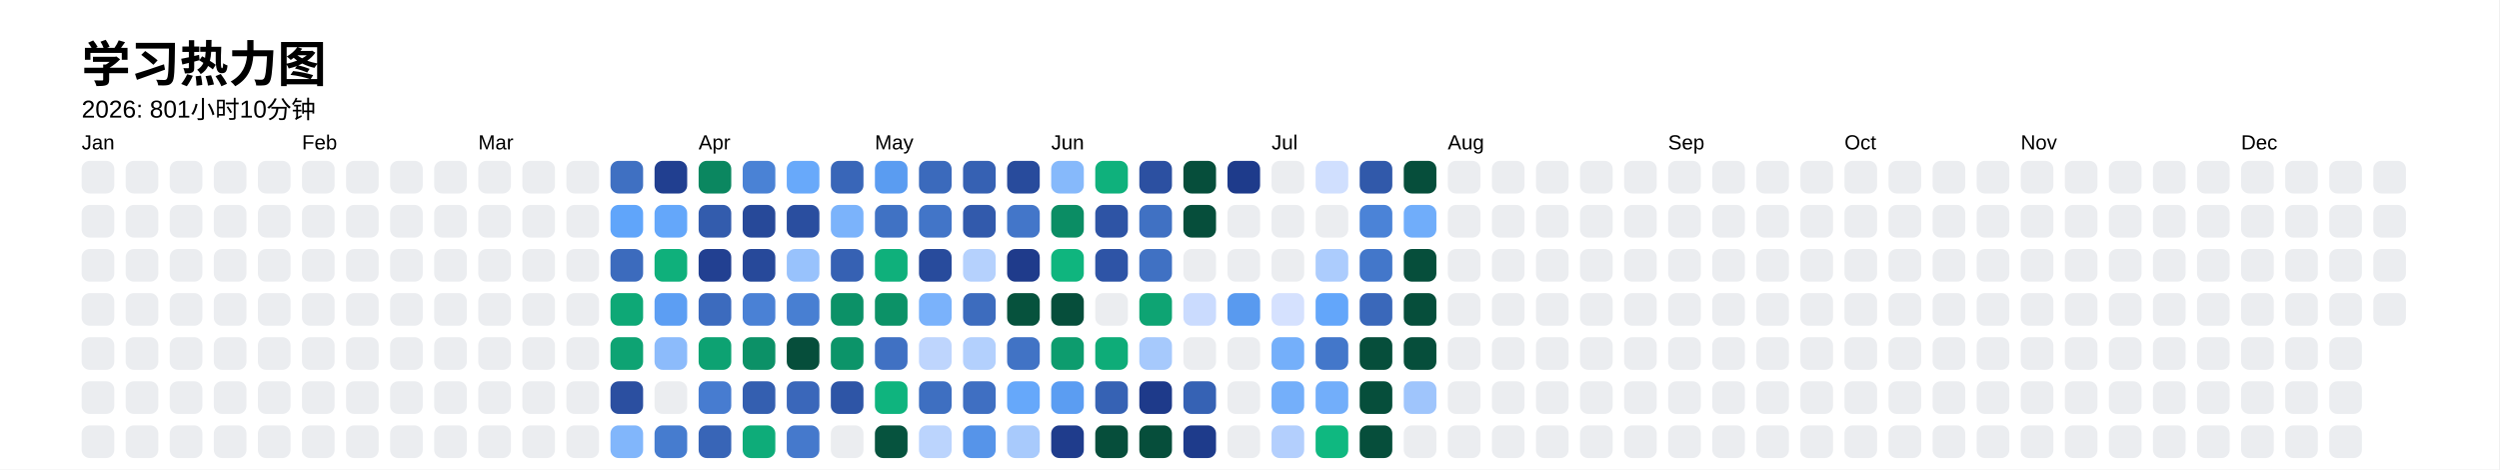
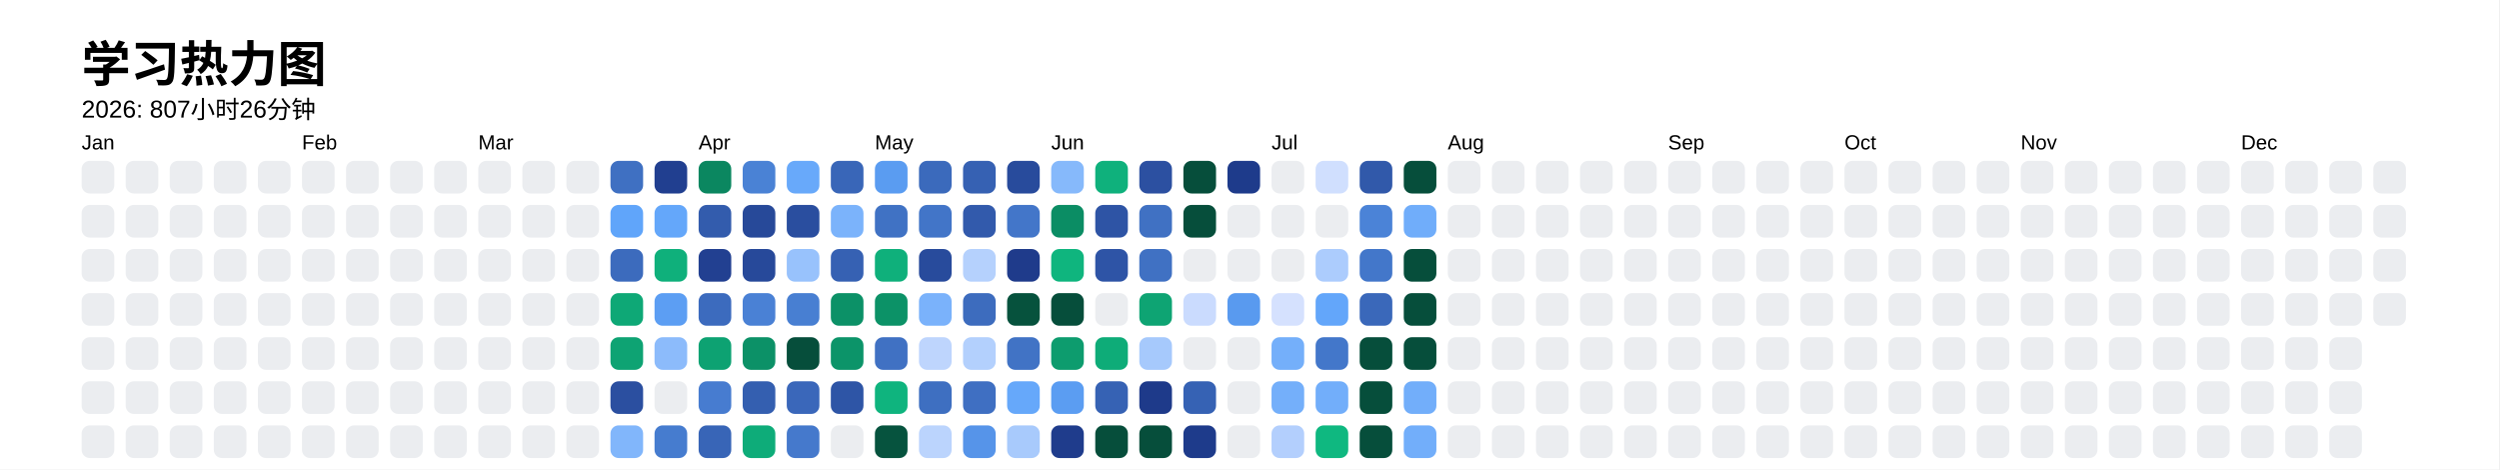
<svg xmlns="http://www.w3.org/2000/svg" style="background-color:white;" baseProfile="full" height="57.5mm" version="1.1" viewBox="0,0,306.2,57.5" width="306.2mm">
  <defs />
  <rect fill="#FFFFFF" height="57.5" width="306.2" x="0" y="0" />
  <text fill="#000000" style="font-size:6px; font-family:Arial; font-weight:bold;" x="10" y="10">学习热力图</text>
-   <text fill="#000000" style="font-size:3px; font-family:Arial;" x="10" y="14.4">2026: 801小时10分钟</text>
+   <text fill="#000000" style="font-size:3px; font-family:Arial;" x="10" y="14.4">2026: 807小时26分钟</text>
  <text fill="#000000" style="font-size:2.5px; font-family:Arial" x="10" y="18.3">Jan</text>
  <rect fill="#ebedf0" height="4" rx="1" ry="1" width="4" x="10" y="19.7" />
  <rect fill="#ebedf0" height="4" rx="1" ry="1" width="4" x="10" y="25.1" />
  <rect fill="#ebedf0" height="4" rx="1" ry="1" width="4" x="10" y="30.5" />
  <rect fill="#ebedf0" height="4" rx="1" ry="1" width="4" x="10" y="35.9" />
  <rect fill="#ebedf0" height="4" rx="1" ry="1" width="4" x="10" y="41.3" />
  <rect fill="#ebedf0" height="4" rx="1" ry="1" width="4" x="10" y="46.7" />
  <rect fill="#ebedf0" height="4" rx="1" ry="1" width="4" x="10" y="52.1" />
  <rect fill="#ebedf0" height="4" rx="1" ry="1" width="4" x="15.4" y="19.7" />
  <rect fill="#ebedf0" height="4" rx="1" ry="1" width="4" x="15.4" y="25.1" />
  <rect fill="#ebedf0" height="4" rx="1" ry="1" width="4" x="15.4" y="30.5" />
  <rect fill="#ebedf0" height="4" rx="1" ry="1" width="4" x="15.4" y="35.9" />
  <rect fill="#ebedf0" height="4" rx="1" ry="1" width="4" x="15.4" y="41.3" />
  <rect fill="#ebedf0" height="4" rx="1" ry="1" width="4" x="15.4" y="46.7" />
  <rect fill="#ebedf0" height="4" rx="1" ry="1" width="4" x="15.4" y="52.1" />
  <rect fill="#ebedf0" height="4" rx="1" ry="1" width="4" x="20.8" y="19.7" />
  <rect fill="#ebedf0" height="4" rx="1" ry="1" width="4" x="20.8" y="25.1" />
  <rect fill="#ebedf0" height="4" rx="1" ry="1" width="4" x="20.8" y="30.5" />
  <rect fill="#ebedf0" height="4" rx="1" ry="1" width="4" x="20.8" y="35.9" />
  <rect fill="#ebedf0" height="4" rx="1" ry="1" width="4" x="20.8" y="41.3" />
  <rect fill="#ebedf0" height="4" rx="1" ry="1" width="4" x="20.8" y="46.7" />
  <rect fill="#ebedf0" height="4" rx="1" ry="1" width="4" x="20.8" y="52.1" />
  <rect fill="#ebedf0" height="4" rx="1" ry="1" width="4" x="26.2" y="19.7" />
  <rect fill="#ebedf0" height="4" rx="1" ry="1" width="4" x="26.2" y="25.1" />
  <rect fill="#ebedf0" height="4" rx="1" ry="1" width="4" x="26.2" y="30.5" />
  <rect fill="#ebedf0" height="4" rx="1" ry="1" width="4" x="26.2" y="35.9" />
  <rect fill="#ebedf0" height="4" rx="1" ry="1" width="4" x="26.2" y="41.3" />
  <rect fill="#ebedf0" height="4" rx="1" ry="1" width="4" x="26.2" y="46.7" />
  <rect fill="#ebedf0" height="4" rx="1" ry="1" width="4" x="26.2" y="52.1" />
  <rect fill="#ebedf0" height="4" rx="1" ry="1" width="4" x="31.6" y="19.7" />
  <rect fill="#ebedf0" height="4" rx="1" ry="1" width="4" x="31.6" y="25.1" />
  <rect fill="#ebedf0" height="4" rx="1" ry="1" width="4" x="31.6" y="30.5" />
  <rect fill="#ebedf0" height="4" rx="1" ry="1" width="4" x="31.6" y="35.9" />
  <rect fill="#ebedf0" height="4" rx="1" ry="1" width="4" x="31.6" y="41.3" />
  <rect fill="#ebedf0" height="4" rx="1" ry="1" width="4" x="31.6" y="46.7" />
  <rect fill="#ebedf0" height="4" rx="1" ry="1" width="4" x="31.6" y="52.1" />
  <text fill="#000000" style="font-size:2.5px; font-family:Arial" x="37.0" y="18.3">Feb</text>
  <rect fill="#ebedf0" height="4" rx="1" ry="1" width="4" x="37.0" y="19.7" />
  <rect fill="#ebedf0" height="4" rx="1" ry="1" width="4" x="37.0" y="25.1" />
  <rect fill="#ebedf0" height="4" rx="1" ry="1" width="4" x="37.0" y="30.5" />
  <rect fill="#ebedf0" height="4" rx="1" ry="1" width="4" x="37.0" y="35.9" />
  <rect fill="#ebedf0" height="4" rx="1" ry="1" width="4" x="37.0" y="41.3" />
  <rect fill="#ebedf0" height="4" rx="1" ry="1" width="4" x="37.0" y="46.7" />
  <rect fill="#ebedf0" height="4" rx="1" ry="1" width="4" x="37.0" y="52.1" />
  <rect fill="#ebedf0" height="4" rx="1" ry="1" width="4" x="42.4" y="19.7" />
  <rect fill="#ebedf0" height="4" rx="1" ry="1" width="4" x="42.4" y="25.1" />
  <rect fill="#ebedf0" height="4" rx="1" ry="1" width="4" x="42.4" y="30.5" />
  <rect fill="#ebedf0" height="4" rx="1" ry="1" width="4" x="42.4" y="35.9" />
  <rect fill="#ebedf0" height="4" rx="1" ry="1" width="4" x="42.4" y="41.3" />
  <rect fill="#ebedf0" height="4" rx="1" ry="1" width="4" x="42.4" y="46.7" />
  <rect fill="#ebedf0" height="4" rx="1" ry="1" width="4" x="42.4" y="52.1" />
  <rect fill="#ebedf0" height="4" rx="1" ry="1" width="4" x="47.8" y="19.7" />
  <rect fill="#ebedf0" height="4" rx="1" ry="1" width="4" x="47.8" y="25.1" />
  <rect fill="#ebedf0" height="4" rx="1" ry="1" width="4" x="47.8" y="30.5" />
  <rect fill="#ebedf0" height="4" rx="1" ry="1" width="4" x="47.8" y="35.9" />
  <rect fill="#ebedf0" height="4" rx="1" ry="1" width="4" x="47.8" y="41.3" />
  <rect fill="#ebedf0" height="4" rx="1" ry="1" width="4" x="47.8" y="46.7" />
  <rect fill="#ebedf0" height="4" rx="1" ry="1" width="4" x="47.8" y="52.1" />
  <rect fill="#ebedf0" height="4" rx="1" ry="1" width="4" x="53.2" y="19.7" />
  <rect fill="#ebedf0" height="4" rx="1" ry="1" width="4" x="53.2" y="25.1" />
  <rect fill="#ebedf0" height="4" rx="1" ry="1" width="4" x="53.2" y="30.5" />
  <rect fill="#ebedf0" height="4" rx="1" ry="1" width="4" x="53.2" y="35.9" />
  <rect fill="#ebedf0" height="4" rx="1" ry="1" width="4" x="53.2" y="41.3" />
  <rect fill="#ebedf0" height="4" rx="1" ry="1" width="4" x="53.2" y="46.7" />
  <rect fill="#ebedf0" height="4" rx="1" ry="1" width="4" x="53.2" y="52.1" />
  <text fill="#000000" style="font-size:2.5px; font-family:Arial" x="58.6" y="18.3">Mar</text>
  <rect fill="#ebedf0" height="4" rx="1" ry="1" width="4" x="58.6" y="19.7" />
  <rect fill="#ebedf0" height="4" rx="1" ry="1" width="4" x="58.6" y="25.1" />
  <rect fill="#ebedf0" height="4" rx="1" ry="1" width="4" x="58.6" y="30.5" />
  <rect fill="#ebedf0" height="4" rx="1" ry="1" width="4" x="58.6" y="35.9" />
  <rect fill="#ebedf0" height="4" rx="1" ry="1" width="4" x="58.6" y="41.3" />
  <rect fill="#ebedf0" height="4" rx="1" ry="1" width="4" x="58.6" y="46.7" />
  <rect fill="#ebedf0" height="4" rx="1" ry="1" width="4" x="58.6" y="52.1" />
  <rect fill="#ebedf0" height="4" rx="1" ry="1" width="4" x="64" y="19.7" />
  <rect fill="#ebedf0" height="4" rx="1" ry="1" width="4" x="64" y="25.1" />
  <rect fill="#ebedf0" height="4" rx="1" ry="1" width="4" x="64" y="30.5" />
  <rect fill="#ebedf0" height="4" rx="1" ry="1" width="4" x="64" y="35.9" />
  <rect fill="#ebedf0" height="4" rx="1" ry="1" width="4" x="64" y="41.3" />
  <rect fill="#ebedf0" height="4" rx="1" ry="1" width="4" x="64" y="46.7" />
  <rect fill="#ebedf0" height="4" rx="1" ry="1" width="4" x="64" y="52.1" />
  <rect fill="#ebedf0" height="4" rx="1" ry="1" width="4" x="69.4" y="19.7" />
  <rect fill="#ebedf0" height="4" rx="1" ry="1" width="4" x="69.4" y="25.1" />
  <rect fill="#ebedf0" height="4" rx="1" ry="1" width="4" x="69.4" y="30.5" />
  <rect fill="#ebedf0" height="4" rx="1" ry="1" width="4" x="69.4" y="35.9" />
  <rect fill="#ebedf0" height="4" rx="1" ry="1" width="4" x="69.4" y="41.3" />
  <rect fill="#ebedf0" height="4" rx="1" ry="1" width="4" x="69.4" y="46.7" />
  <rect fill="#ebedf0" height="4" rx="1" ry="1" width="4" x="69.4" y="52.1" />
  <rect fill="#3f70c2" height="4" rx="1" ry="1" width="4" x="74.8" y="19.7" />
  <rect fill="#60a5fa" height="4" rx="1" ry="1" width="4" x="74.8" y="25.1" />
  <rect fill="#3c6bbd" height="4" rx="1" ry="1" width="4" x="74.8" y="30.5" />
  <rect fill="#0ea876" height="4" rx="1" ry="1" width="4" x="74.8" y="35.9" />
  <rect fill="#0ea373" height="4" rx="1" ry="1" width="4" x="74.8" y="41.3" />
  <rect fill="#2b4fa0" height="4" rx="1" ry="1" width="4" x="74.8" y="46.7" />
  <rect fill="#81b6fb" height="4" rx="1" ry="1" width="4" x="74.8" y="52.1" />
  <rect fill="#213f90" height="4" rx="1" ry="1" width="4" x="80.2" y="19.7" />
  <rect fill="#64a7fa" height="4" rx="1" ry="1" width="4" x="80.2" y="25.1" />
  <rect fill="#0fb07b" height="4" rx="1" ry="1" width="4" x="80.2" y="30.5" />
  <rect fill="#5c9ef3" height="4" rx="1" ry="1" width="4" x="80.2" y="35.9" />
  <rect fill="#8cbbfb" height="4" rx="1" ry="1" width="4" x="80.2" y="41.3" />
  <rect fill="#ebedf0" height="4" rx="1" ry="1" width="4" x="80.2" y="46.7" />
  <rect fill="#467ccf" height="4" rx="1" ry="1" width="4" x="80.2" y="52.1" />
  <text fill="#000000" style="font-size:2.5px; font-family:Arial" x="85.6" y="18.3">Apr</text>
  <rect fill="#0b8760" height="4" rx="1" ry="1" width="4" x="85.6" y="19.7" />
  <rect fill="#335cad" height="4" rx="1" ry="1" width="4" x="85.6" y="25.1" />
  <rect fill="#224091" height="4" rx="1" ry="1" width="4" x="85.6" y="30.5" />
  <rect fill="#3c6bbe" height="4" rx="1" ry="1" width="4" x="85.6" y="35.9" />
  <rect fill="#0da272" height="4" rx="1" ry="1" width="4" x="85.6" y="41.3" />
  <rect fill="#477cd0" height="4" rx="1" ry="1" width="4" x="85.6" y="46.7" />
  <rect fill="#3865b7" height="4" rx="1" ry="1" width="4" x="85.6" y="52.1" />
  <rect fill="#4a82d5" height="4" rx="1" ry="1" width="4" x="91" y="19.7" />
  <rect fill="#274999" height="4" rx="1" ry="1" width="4" x="91" y="25.1" />
  <rect fill="#27499a" height="4" rx="1" ry="1" width="4" x="91" y="30.5" />
  <rect fill="#4a81d5" height="4" rx="1" ry="1" width="4" x="91" y="35.9" />
  <rect fill="#0c9167" height="4" rx="1" ry="1" width="4" x="91" y="41.3" />
  <rect fill="#345fb0" height="4" rx="1" ry="1" width="4" x="91" y="46.7" />
  <rect fill="#0eac79" height="4" rx="1" ry="1" width="4" x="91" y="52.1" />
  <rect fill="#68a9fa" height="4" rx="1" ry="1" width="4" x="96.4" y="19.7" />
  <rect fill="#2a4e9f" height="4" rx="1" ry="1" width="4" x="96.4" y="25.1" />
  <rect fill="#98c2fc" height="4" rx="1" ry="1" width="4" x="96.4" y="30.5" />
  <rect fill="#487fd2" height="4" rx="1" ry="1" width="4" x="96.4" y="35.9" />
  <rect fill="#064e3b" height="4" rx="1" ry="1" width="4" x="96.4" y="41.3" />
  <rect fill="#3a67ba" height="4" rx="1" ry="1" width="4" x="96.4" y="46.7" />
  <rect fill="#4579cc" height="4" rx="1" ry="1" width="4" x="96.4" y="52.1" />
  <rect fill="#3966b8" height="4" rx="1" ry="1" width="4" x="101.8" y="19.7" />
  <rect fill="#7bb3fb" height="4" rx="1" ry="1" width="4" x="101.8" y="25.1" />
  <rect fill="#3661b3" height="4" rx="1" ry="1" width="4" x="101.8" y="30.5" />
  <rect fill="#0c9167" height="4" rx="1" ry="1" width="4" x="101.8" y="35.9" />
  <rect fill="#0c9469" height="4" rx="1" ry="1" width="4" x="101.8" y="41.3" />
  <rect fill="#2e55a6" height="4" rx="1" ry="1" width="4" x="101.8" y="46.7" />
  <rect fill="#ebedf0" height="4" rx="1" ry="1" width="4" x="101.8" y="52.1" />
  <text fill="#000000" style="font-size:2.5px; font-family:Arial" x="107.2" y="18.3">May</text>
  <rect fill="#5a9cf1" height="4" rx="1" ry="1" width="4" x="107.2" y="19.7" />
  <rect fill="#4072c4" height="4" rx="1" ry="1" width="4" x="107.2" y="25.1" />
  <rect fill="#0fb07b" height="4" rx="1" ry="1" width="4" x="107.2" y="30.5" />
  <rect fill="#0c9267" height="4" rx="1" ry="1" width="4" x="107.2" y="35.9" />
  <rect fill="#4071c3" height="4" rx="1" ry="1" width="4" x="107.2" y="41.3" />
  <rect fill="#0fb47e" height="4" rx="1" ry="1" width="4" x="107.2" y="46.7" />
  <rect fill="#06533e" height="4" rx="1" ry="1" width="4" x="107.2" y="52.1" />
  <rect fill="#3b6abc" height="4" rx="1" ry="1" width="4" x="112.6" y="19.7" />
  <rect fill="#4275c8" height="4" rx="1" ry="1" width="4" x="112.6" y="25.1" />
  <rect fill="#284b9c" height="4" rx="1" ry="1" width="4" x="112.6" y="30.5" />
  <rect fill="#7ab2fb" height="4" rx="1" ry="1" width="4" x="112.6" y="35.9" />
  <rect fill="#bed5fd" height="4" rx="1" ry="1" width="4" x="112.6" y="41.3" />
  <rect fill="#3e6fc1" height="4" rx="1" ry="1" width="4" x="112.6" y="46.7" />
  <rect fill="#bbd4fd" height="4" rx="1" ry="1" width="4" x="112.6" y="52.1" />
  <rect fill="#3661b3" height="4" rx="1" ry="1" width="4" x="118" y="19.7" />
  <rect fill="#325aac" height="4" rx="1" ry="1" width="4" x="118" y="25.1" />
  <rect fill="#b5d1fd" height="4" rx="1" ry="1" width="4" x="118" y="30.5" />
  <rect fill="#3d6cbe" height="4" rx="1" ry="1" width="4" x="118" y="35.9" />
  <rect fill="#b3d0fd" height="4" rx="1" ry="1" width="4" x="118" y="41.3" />
  <rect fill="#3f6fc2" height="4" rx="1" ry="1" width="4" x="118" y="46.7" />
  <rect fill="#5694e9" height="4" rx="1" ry="1" width="4" x="118" y="52.1" />
  <rect fill="#284b9c" height="4" rx="1" ry="1" width="4" x="123.4" y="19.7" />
  <rect fill="#4376c9" height="4" rx="1" ry="1" width="4" x="123.4" y="25.1" />
  <rect fill="#1f3b8b" height="4" rx="1" ry="1" width="4" x="123.4" y="30.5" />
  <rect fill="#06523d" height="4" rx="1" ry="1" width="4" x="123.4" y="35.9" />
  <rect fill="#4173c5" height="4" rx="1" ry="1" width="4" x="123.4" y="41.3" />
  <rect fill="#66a8fa" height="4" rx="1" ry="1" width="4" x="123.4" y="46.7" />
  <rect fill="#a8cafc" height="4" rx="1" ry="1" width="4" x="123.4" y="52.1" />
  <text fill="#000000" style="font-size:2.5px; font-family:Arial" x="128.8" y="18.3">Jun</text>
  <rect fill="#86b9fb" height="4" rx="1" ry="1" width="4" x="128.8" y="19.7" />
  <rect fill="#0b8d64" height="4" rx="1" ry="1" width="4" x="128.8" y="25.1" />
  <rect fill="#0fb57e" height="4" rx="1" ry="1" width="4" x="128.8" y="30.5" />
  <rect fill="#064e3b" height="4" rx="1" ry="1" width="4" x="128.8" y="35.9" />
  <rect fill="#0d9c6e" height="4" rx="1" ry="1" width="4" x="128.8" y="41.3" />
  <rect fill="#5b9df2" height="4" rx="1" ry="1" width="4" x="128.8" y="46.7" />
  <rect fill="#1f3c8c" height="4" rx="1" ry="1" width="4" x="128.8" y="52.1" />
  <rect fill="#0fb17c" height="4" rx="1" ry="1" width="4" x="134.2" y="19.7" />
  <rect fill="#2e54a5" height="4" rx="1" ry="1" width="4" x="134.2" y="25.1" />
  <rect fill="#2e54a6" height="4" rx="1" ry="1" width="4" x="134.2" y="30.5" />
  <rect fill="#ebedf0" height="4" rx="1" ry="1" width="4" x="134.2" y="35.9" />
  <rect fill="#0eac78" height="4" rx="1" ry="1" width="4" x="134.2" y="41.3" />
  <rect fill="#3662b4" height="4" rx="1" ry="1" width="4" x="134.2" y="46.7" />
  <rect fill="#064e3b" height="4" rx="1" ry="1" width="4" x="134.2" y="52.1" />
  <rect fill="#2c50a1" height="4" rx="1" ry="1" width="4" x="139.6" y="19.7" />
  <rect fill="#4071c3" height="4" rx="1" ry="1" width="4" x="139.6" y="25.1" />
  <rect fill="#4071c3" height="4" rx="1" ry="1" width="4" x="139.6" y="30.5" />
  <rect fill="#0ea473" height="4" rx="1" ry="1" width="4" x="139.6" y="35.9" />
  <rect fill="#a6c9fc" height="4" rx="1" ry="1" width="4" x="139.6" y="41.3" />
  <rect fill="#1e3a8a" height="4" rx="1" ry="1" width="4" x="139.6" y="46.7" />
  <rect fill="#064e3b" height="4" rx="1" ry="1" width="4" x="139.6" y="52.1" />
  <rect fill="#064e3b" height="4" rx="1" ry="1" width="4" x="145" y="19.7" />
  <rect fill="#064e3b" height="4" rx="1" ry="1" width="4" x="145" y="25.1" />
  <rect fill="#ebedf0" height="4" rx="1" ry="1" width="4" x="145" y="30.5" />
  <rect fill="#cadbfe" height="4" rx="1" ry="1" width="4" x="145" y="35.9" />
  <rect fill="#ebedf0" height="4" rx="1" ry="1" width="4" x="145" y="41.3" />
  <rect fill="#3662b4" height="4" rx="1" ry="1" width="4" x="145" y="46.7" />
  <rect fill="#1e3b8b" height="4" rx="1" ry="1" width="4" x="145" y="52.1" />
  <rect fill="#1e3b8b" height="4" rx="1" ry="1" width="4" x="150.4" y="19.7" />
  <rect fill="#ebedf0" height="4" rx="1" ry="1" width="4" x="150.4" y="25.1" />
  <rect fill="#ebedf0" height="4" rx="1" ry="1" width="4" x="150.4" y="30.5" />
  <rect fill="#599aef" height="4" rx="1" ry="1" width="4" x="150.4" y="35.9" />
  <rect fill="#ebedf0" height="4" rx="1" ry="1" width="4" x="150.4" y="41.3" />
  <rect fill="#ebedf0" height="4" rx="1" ry="1" width="4" x="150.4" y="46.7" />
  <rect fill="#ebedf0" height="4" rx="1" ry="1" width="4" x="150.4" y="52.1" />
  <text fill="#000000" style="font-size:2.5px; font-family:Arial" x="155.8" y="18.3">Jul</text>
  <rect fill="#ebedf0" height="4" rx="1" ry="1" width="4" x="155.8" y="19.7" />
  <rect fill="#ebedf0" height="4" rx="1" ry="1" width="4" x="155.8" y="25.1" />
  <rect fill="#ebedf0" height="4" rx="1" ry="1" width="4" x="155.8" y="30.5" />
  <rect fill="#d5e1fe" height="4" rx="1" ry="1" width="4" x="155.8" y="35.9" />
  <rect fill="#74affa" height="4" rx="1" ry="1" width="4" x="155.8" y="41.3" />
  <rect fill="#74affa" height="4" rx="1" ry="1" width="4" x="155.8" y="46.7" />
  <rect fill="#b3cffd" height="4" rx="1" ry="1" width="4" x="155.8" y="52.1" />
  <rect fill="#d0dffe" height="4" rx="1" ry="1" width="4" x="161.2" y="19.7" />
  <rect fill="#ebedf0" height="4" rx="1" ry="1" width="4" x="161.2" y="25.1" />
  <rect fill="#acccfd" height="4" rx="1" ry="1" width="4" x="161.2" y="30.5" />
  <rect fill="#63a6fa" height="4" rx="1" ry="1" width="4" x="161.2" y="35.9" />
  <rect fill="#4377ca" height="4" rx="1" ry="1" width="4" x="161.2" y="41.3" />
  <rect fill="#72aefa" height="4" rx="1" ry="1" width="4" x="161.2" y="46.7" />
  <rect fill="#0fb880" height="4" rx="1" ry="1" width="4" x="161.2" y="52.1" />
  <rect fill="#3159aa" height="4" rx="1" ry="1" width="4" x="166.6" y="19.7" />
  <rect fill="#4b83d7" height="4" rx="1" ry="1" width="4" x="166.6" y="25.1" />
  <rect fill="#4377ca" height="4" rx="1" ry="1" width="4" x="166.6" y="30.5" />
  <rect fill="#3a68ba" height="4" rx="1" ry="1" width="4" x="166.6" y="35.9" />
  <rect fill="#064e3b" height="4" rx="1" ry="1" width="4" x="166.6" y="41.3" />
  <rect fill="#064e3b" height="4" rx="1" ry="1" width="4" x="166.6" y="46.7" />
  <rect fill="#064e3b" height="4" rx="1" ry="1" width="4" x="166.6" y="52.1" />
  <rect fill="#064e3b" height="4" rx="1" ry="1" width="4" x="172" y="19.7" />
  <rect fill="#70adfa" height="4" rx="1" ry="1" width="4" x="172" y="25.1" />
  <rect fill="#064e3b" height="4" rx="1" ry="1" width="4" x="172" y="30.5" />
  <rect fill="#064e3b" height="4" rx="1" ry="1" width="4" x="172" y="35.9" />
  <rect fill="#064e3b" height="4" rx="1" ry="1" width="4" x="172" y="41.3" />
-   <rect fill="#9fc5fc" height="4" rx="1" ry="1" width="4" x="172" y="46.7" />
-   <rect fill="#ebedf0" height="4" rx="1" ry="1" width="4" x="172" y="52.1" />
+   <rect fill="#72aefa" height="4" rx="1" ry="1" width="4" x="172" y="46.7" />
+   <rect fill="#72aefa" height="4" rx="1" ry="1" width="4" x="172" y="52.1" />
  <text fill="#000000" style="font-size:2.5px; font-family:Arial" x="177.4" y="18.3">Aug</text>
  <rect fill="#ebedf0" height="4" rx="1" ry="1" width="4" x="177.4" y="19.7" />
  <rect fill="#ebedf0" height="4" rx="1" ry="1" width="4" x="177.4" y="25.1" />
  <rect fill="#ebedf0" height="4" rx="1" ry="1" width="4" x="177.4" y="30.5" />
  <rect fill="#ebedf0" height="4" rx="1" ry="1" width="4" x="177.4" y="35.9" />
  <rect fill="#ebedf0" height="4" rx="1" ry="1" width="4" x="177.4" y="41.3" />
  <rect fill="#ebedf0" height="4" rx="1" ry="1" width="4" x="177.4" y="46.7" />
  <rect fill="#ebedf0" height="4" rx="1" ry="1" width="4" x="177.4" y="52.1" />
  <rect fill="#ebedf0" height="4" rx="1" ry="1" width="4" x="182.8" y="19.7" />
  <rect fill="#ebedf0" height="4" rx="1" ry="1" width="4" x="182.8" y="25.1" />
  <rect fill="#ebedf0" height="4" rx="1" ry="1" width="4" x="182.8" y="30.5" />
  <rect fill="#ebedf0" height="4" rx="1" ry="1" width="4" x="182.8" y="35.9" />
  <rect fill="#ebedf0" height="4" rx="1" ry="1" width="4" x="182.8" y="41.3" />
  <rect fill="#ebedf0" height="4" rx="1" ry="1" width="4" x="182.8" y="46.7" />
  <rect fill="#ebedf0" height="4" rx="1" ry="1" width="4" x="182.8" y="52.1" />
  <rect fill="#ebedf0" height="4" rx="1" ry="1" width="4" x="188.2" y="19.7" />
  <rect fill="#ebedf0" height="4" rx="1" ry="1" width="4" x="188.2" y="25.1" />
  <rect fill="#ebedf0" height="4" rx="1" ry="1" width="4" x="188.2" y="30.5" />
  <rect fill="#ebedf0" height="4" rx="1" ry="1" width="4" x="188.2" y="35.9" />
  <rect fill="#ebedf0" height="4" rx="1" ry="1" width="4" x="188.2" y="41.3" />
  <rect fill="#ebedf0" height="4" rx="1" ry="1" width="4" x="188.2" y="46.7" />
  <rect fill="#ebedf0" height="4" rx="1" ry="1" width="4" x="188.2" y="52.1" />
  <rect fill="#ebedf0" height="4" rx="1" ry="1" width="4" x="193.6" y="19.7" />
  <rect fill="#ebedf0" height="4" rx="1" ry="1" width="4" x="193.6" y="25.1" />
  <rect fill="#ebedf0" height="4" rx="1" ry="1" width="4" x="193.6" y="30.5" />
  <rect fill="#ebedf0" height="4" rx="1" ry="1" width="4" x="193.6" y="35.9" />
  <rect fill="#ebedf0" height="4" rx="1" ry="1" width="4" x="193.6" y="41.3" />
  <rect fill="#ebedf0" height="4" rx="1" ry="1" width="4" x="193.6" y="46.7" />
  <rect fill="#ebedf0" height="4" rx="1" ry="1" width="4" x="193.6" y="52.1" />
  <rect fill="#ebedf0" height="4" rx="1" ry="1" width="4" x="199" y="19.7" />
  <rect fill="#ebedf0" height="4" rx="1" ry="1" width="4" x="199" y="25.1" />
  <rect fill="#ebedf0" height="4" rx="1" ry="1" width="4" x="199" y="30.5" />
  <rect fill="#ebedf0" height="4" rx="1" ry="1" width="4" x="199" y="35.9" />
  <rect fill="#ebedf0" height="4" rx="1" ry="1" width="4" x="199" y="41.3" />
  <rect fill="#ebedf0" height="4" rx="1" ry="1" width="4" x="199" y="46.7" />
  <rect fill="#ebedf0" height="4" rx="1" ry="1" width="4" x="199" y="52.1" />
  <text fill="#000000" style="font-size:2.5px; font-family:Arial" x="204.4" y="18.3">Sep</text>
  <rect fill="#ebedf0" height="4" rx="1" ry="1" width="4" x="204.4" y="19.7" />
  <rect fill="#ebedf0" height="4" rx="1" ry="1" width="4" x="204.4" y="25.1" />
  <rect fill="#ebedf0" height="4" rx="1" ry="1" width="4" x="204.4" y="30.5" />
  <rect fill="#ebedf0" height="4" rx="1" ry="1" width="4" x="204.4" y="35.9" />
  <rect fill="#ebedf0" height="4" rx="1" ry="1" width="4" x="204.4" y="41.3" />
  <rect fill="#ebedf0" height="4" rx="1" ry="1" width="4" x="204.4" y="46.7" />
  <rect fill="#ebedf0" height="4" rx="1" ry="1" width="4" x="204.4" y="52.1" />
  <rect fill="#ebedf0" height="4" rx="1" ry="1" width="4" x="209.8" y="19.7" />
  <rect fill="#ebedf0" height="4" rx="1" ry="1" width="4" x="209.8" y="25.1" />
  <rect fill="#ebedf0" height="4" rx="1" ry="1" width="4" x="209.8" y="30.5" />
  <rect fill="#ebedf0" height="4" rx="1" ry="1" width="4" x="209.8" y="35.9" />
  <rect fill="#ebedf0" height="4" rx="1" ry="1" width="4" x="209.8" y="41.3" />
  <rect fill="#ebedf0" height="4" rx="1" ry="1" width="4" x="209.8" y="46.7" />
  <rect fill="#ebedf0" height="4" rx="1" ry="1" width="4" x="209.8" y="52.1" />
  <rect fill="#ebedf0" height="4" rx="1" ry="1" width="4" x="215.2" y="19.7" />
  <rect fill="#ebedf0" height="4" rx="1" ry="1" width="4" x="215.2" y="25.1" />
  <rect fill="#ebedf0" height="4" rx="1" ry="1" width="4" x="215.2" y="30.5" />
  <rect fill="#ebedf0" height="4" rx="1" ry="1" width="4" x="215.2" y="35.9" />
  <rect fill="#ebedf0" height="4" rx="1" ry="1" width="4" x="215.2" y="41.3" />
  <rect fill="#ebedf0" height="4" rx="1" ry="1" width="4" x="215.2" y="46.7" />
  <rect fill="#ebedf0" height="4" rx="1" ry="1" width="4" x="215.2" y="52.1" />
  <rect fill="#ebedf0" height="4" rx="1" ry="1" width="4" x="220.6" y="19.7" />
  <rect fill="#ebedf0" height="4" rx="1" ry="1" width="4" x="220.6" y="25.1" />
  <rect fill="#ebedf0" height="4" rx="1" ry="1" width="4" x="220.6" y="30.5" />
  <rect fill="#ebedf0" height="4" rx="1" ry="1" width="4" x="220.6" y="35.9" />
  <rect fill="#ebedf0" height="4" rx="1" ry="1" width="4" x="220.6" y="41.3" />
  <rect fill="#ebedf0" height="4" rx="1" ry="1" width="4" x="220.6" y="46.7" />
  <rect fill="#ebedf0" height="4" rx="1" ry="1" width="4" x="220.6" y="52.1" />
  <text fill="#000000" style="font-size:2.5px; font-family:Arial" x="226" y="18.3">Oct</text>
  <rect fill="#ebedf0" height="4" rx="1" ry="1" width="4" x="226" y="19.7" />
  <rect fill="#ebedf0" height="4" rx="1" ry="1" width="4" x="226" y="25.1" />
  <rect fill="#ebedf0" height="4" rx="1" ry="1" width="4" x="226" y="30.5" />
  <rect fill="#ebedf0" height="4" rx="1" ry="1" width="4" x="226" y="35.9" />
  <rect fill="#ebedf0" height="4" rx="1" ry="1" width="4" x="226" y="41.3" />
  <rect fill="#ebedf0" height="4" rx="1" ry="1" width="4" x="226" y="46.7" />
  <rect fill="#ebedf0" height="4" rx="1" ry="1" width="4" x="226" y="52.1" />
  <rect fill="#ebedf0" height="4" rx="1" ry="1" width="4" x="231.4" y="19.7" />
  <rect fill="#ebedf0" height="4" rx="1" ry="1" width="4" x="231.4" y="25.1" />
  <rect fill="#ebedf0" height="4" rx="1" ry="1" width="4" x="231.4" y="30.5" />
  <rect fill="#ebedf0" height="4" rx="1" ry="1" width="4" x="231.4" y="35.9" />
  <rect fill="#ebedf0" height="4" rx="1" ry="1" width="4" x="231.4" y="41.3" />
  <rect fill="#ebedf0" height="4" rx="1" ry="1" width="4" x="231.4" y="46.7" />
  <rect fill="#ebedf0" height="4" rx="1" ry="1" width="4" x="231.4" y="52.1" />
  <rect fill="#ebedf0" height="4" rx="1" ry="1" width="4" x="236.8" y="19.7" />
  <rect fill="#ebedf0" height="4" rx="1" ry="1" width="4" x="236.8" y="25.1" />
  <rect fill="#ebedf0" height="4" rx="1" ry="1" width="4" x="236.8" y="30.5" />
  <rect fill="#ebedf0" height="4" rx="1" ry="1" width="4" x="236.8" y="35.9" />
  <rect fill="#ebedf0" height="4" rx="1" ry="1" width="4" x="236.8" y="41.3" />
  <rect fill="#ebedf0" height="4" rx="1" ry="1" width="4" x="236.8" y="46.7" />
  <rect fill="#ebedf0" height="4" rx="1" ry="1" width="4" x="236.8" y="52.1" />
  <rect fill="#ebedf0" height="4" rx="1" ry="1" width="4" x="242.2" y="19.7" />
  <rect fill="#ebedf0" height="4" rx="1" ry="1" width="4" x="242.2" y="25.1" />
  <rect fill="#ebedf0" height="4" rx="1" ry="1" width="4" x="242.2" y="30.5" />
  <rect fill="#ebedf0" height="4" rx="1" ry="1" width="4" x="242.2" y="35.9" />
  <rect fill="#ebedf0" height="4" rx="1" ry="1" width="4" x="242.2" y="41.3" />
  <rect fill="#ebedf0" height="4" rx="1" ry="1" width="4" x="242.2" y="46.7" />
  <rect fill="#ebedf0" height="4" rx="1" ry="1" width="4" x="242.2" y="52.1" />
  <text fill="#000000" style="font-size:2.5px; font-family:Arial" x="247.6" y="18.3">Nov</text>
  <rect fill="#ebedf0" height="4" rx="1" ry="1" width="4" x="247.6" y="19.7" />
  <rect fill="#ebedf0" height="4" rx="1" ry="1" width="4" x="247.6" y="25.1" />
  <rect fill="#ebedf0" height="4" rx="1" ry="1" width="4" x="247.6" y="30.5" />
  <rect fill="#ebedf0" height="4" rx="1" ry="1" width="4" x="247.6" y="35.9" />
  <rect fill="#ebedf0" height="4" rx="1" ry="1" width="4" x="247.6" y="41.3" />
  <rect fill="#ebedf0" height="4" rx="1" ry="1" width="4" x="247.6" y="46.7" />
  <rect fill="#ebedf0" height="4" rx="1" ry="1" width="4" x="247.6" y="52.1" />
  <rect fill="#ebedf0" height="4" rx="1" ry="1" width="4" x="253" y="19.7" />
  <rect fill="#ebedf0" height="4" rx="1" ry="1" width="4" x="253" y="25.1" />
  <rect fill="#ebedf0" height="4" rx="1" ry="1" width="4" x="253" y="30.5" />
  <rect fill="#ebedf0" height="4" rx="1" ry="1" width="4" x="253" y="35.9" />
  <rect fill="#ebedf0" height="4" rx="1" ry="1" width="4" x="253" y="41.3" />
  <rect fill="#ebedf0" height="4" rx="1" ry="1" width="4" x="253" y="46.7" />
  <rect fill="#ebedf0" height="4" rx="1" ry="1" width="4" x="253" y="52.1" />
  <rect fill="#ebedf0" height="4" rx="1" ry="1" width="4" x="258.4" y="19.7" />
  <rect fill="#ebedf0" height="4" rx="1" ry="1" width="4" x="258.4" y="25.1" />
  <rect fill="#ebedf0" height="4" rx="1" ry="1" width="4" x="258.4" y="30.5" />
  <rect fill="#ebedf0" height="4" rx="1" ry="1" width="4" x="258.4" y="35.9" />
  <rect fill="#ebedf0" height="4" rx="1" ry="1" width="4" x="258.4" y="41.3" />
  <rect fill="#ebedf0" height="4" rx="1" ry="1" width="4" x="258.4" y="46.7" />
  <rect fill="#ebedf0" height="4" rx="1" ry="1" width="4" x="258.4" y="52.1" />
  <rect fill="#ebedf0" height="4" rx="1" ry="1" width="4" x="263.8" y="19.7" />
  <rect fill="#ebedf0" height="4" rx="1" ry="1" width="4" x="263.8" y="25.1" />
  <rect fill="#ebedf0" height="4" rx="1" ry="1" width="4" x="263.8" y="30.5" />
  <rect fill="#ebedf0" height="4" rx="1" ry="1" width="4" x="263.8" y="35.9" />
  <rect fill="#ebedf0" height="4" rx="1" ry="1" width="4" x="263.8" y="41.3" />
  <rect fill="#ebedf0" height="4" rx="1" ry="1" width="4" x="263.8" y="46.7" />
  <rect fill="#ebedf0" height="4" rx="1" ry="1" width="4" x="263.8" y="52.1" />
  <rect fill="#ebedf0" height="4" rx="1" ry="1" width="4" x="269.2" y="19.7" />
  <rect fill="#ebedf0" height="4" rx="1" ry="1" width="4" x="269.2" y="25.1" />
  <rect fill="#ebedf0" height="4" rx="1" ry="1" width="4" x="269.2" y="30.5" />
  <rect fill="#ebedf0" height="4" rx="1" ry="1" width="4" x="269.2" y="35.9" />
  <rect fill="#ebedf0" height="4" rx="1" ry="1" width="4" x="269.2" y="41.3" />
  <rect fill="#ebedf0" height="4" rx="1" ry="1" width="4" x="269.2" y="46.7" />
  <rect fill="#ebedf0" height="4" rx="1" ry="1" width="4" x="269.2" y="52.1" />
  <text fill="#000000" style="font-size:2.5px; font-family:Arial" x="274.6" y="18.3">Dec</text>
  <rect fill="#ebedf0" height="4" rx="1" ry="1" width="4" x="274.6" y="19.7" />
  <rect fill="#ebedf0" height="4" rx="1" ry="1" width="4" x="274.6" y="25.1" />
  <rect fill="#ebedf0" height="4" rx="1" ry="1" width="4" x="274.6" y="30.5" />
  <rect fill="#ebedf0" height="4" rx="1" ry="1" width="4" x="274.6" y="35.9" />
  <rect fill="#ebedf0" height="4" rx="1" ry="1" width="4" x="274.6" y="41.3" />
  <rect fill="#ebedf0" height="4" rx="1" ry="1" width="4" x="274.6" y="46.7" />
  <rect fill="#ebedf0" height="4" rx="1" ry="1" width="4" x="274.6" y="52.1" />
  <rect fill="#ebedf0" height="4" rx="1" ry="1" width="4" x="280" y="19.7" />
  <rect fill="#ebedf0" height="4" rx="1" ry="1" width="4" x="280" y="25.1" />
  <rect fill="#ebedf0" height="4" rx="1" ry="1" width="4" x="280" y="30.5" />
  <rect fill="#ebedf0" height="4" rx="1" ry="1" width="4" x="280" y="35.9" />
  <rect fill="#ebedf0" height="4" rx="1" ry="1" width="4" x="280" y="41.3" />
  <rect fill="#ebedf0" height="4" rx="1" ry="1" width="4" x="280" y="46.7" />
  <rect fill="#ebedf0" height="4" rx="1" ry="1" width="4" x="280" y="52.1" />
  <rect fill="#ebedf0" height="4" rx="1" ry="1" width="4" x="285.4" y="19.7" />
  <rect fill="#ebedf0" height="4" rx="1" ry="1" width="4" x="285.4" y="25.1" />
  <rect fill="#ebedf0" height="4" rx="1" ry="1" width="4" x="285.4" y="30.5" />
  <rect fill="#ebedf0" height="4" rx="1" ry="1" width="4" x="285.4" y="35.9" />
  <rect fill="#ebedf0" height="4" rx="1" ry="1" width="4" x="285.4" y="41.3" />
  <rect fill="#ebedf0" height="4" rx="1" ry="1" width="4" x="285.4" y="46.7" />
  <rect fill="#ebedf0" height="4" rx="1" ry="1" width="4" x="285.4" y="52.1" />
  <rect fill="#ebedf0" height="4" rx="1" ry="1" width="4" x="290.8" y="19.7" />
  <rect fill="#ebedf0" height="4" rx="1" ry="1" width="4" x="290.8" y="25.1" />
  <rect fill="#ebedf0" height="4" rx="1" ry="1" width="4" x="290.8" y="30.5" />
  <rect fill="#ebedf0" height="4" rx="1" ry="1" width="4" x="290.8" y="35.9" />
</svg>
